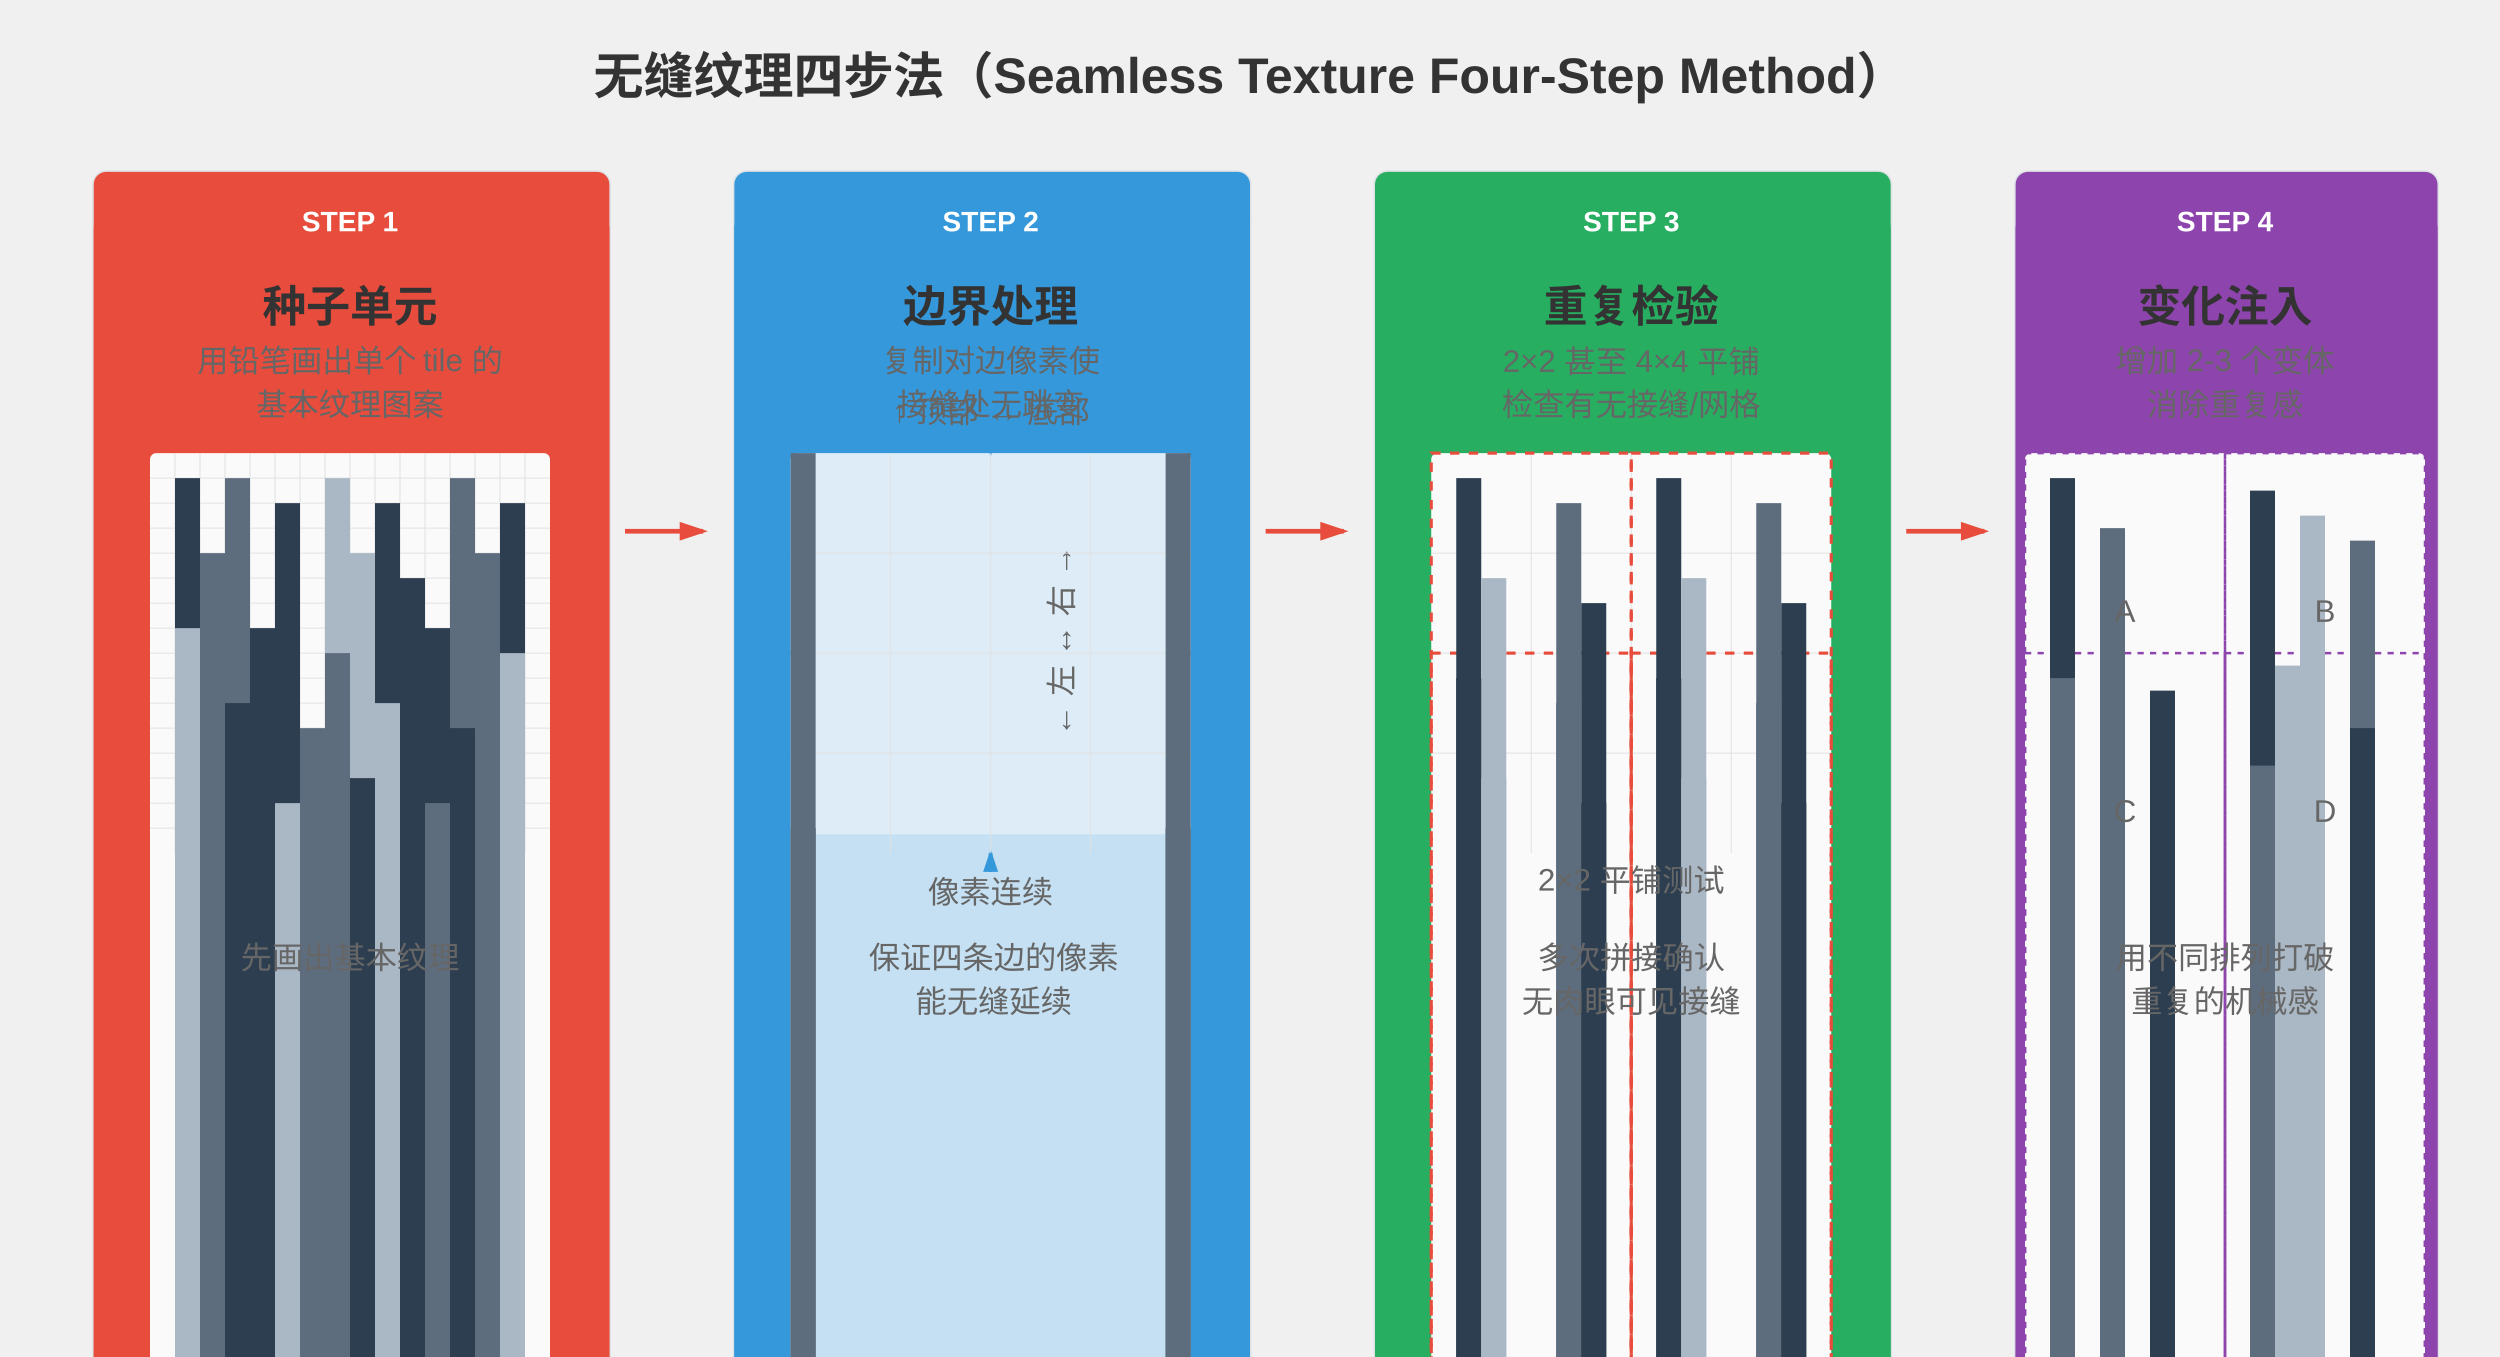
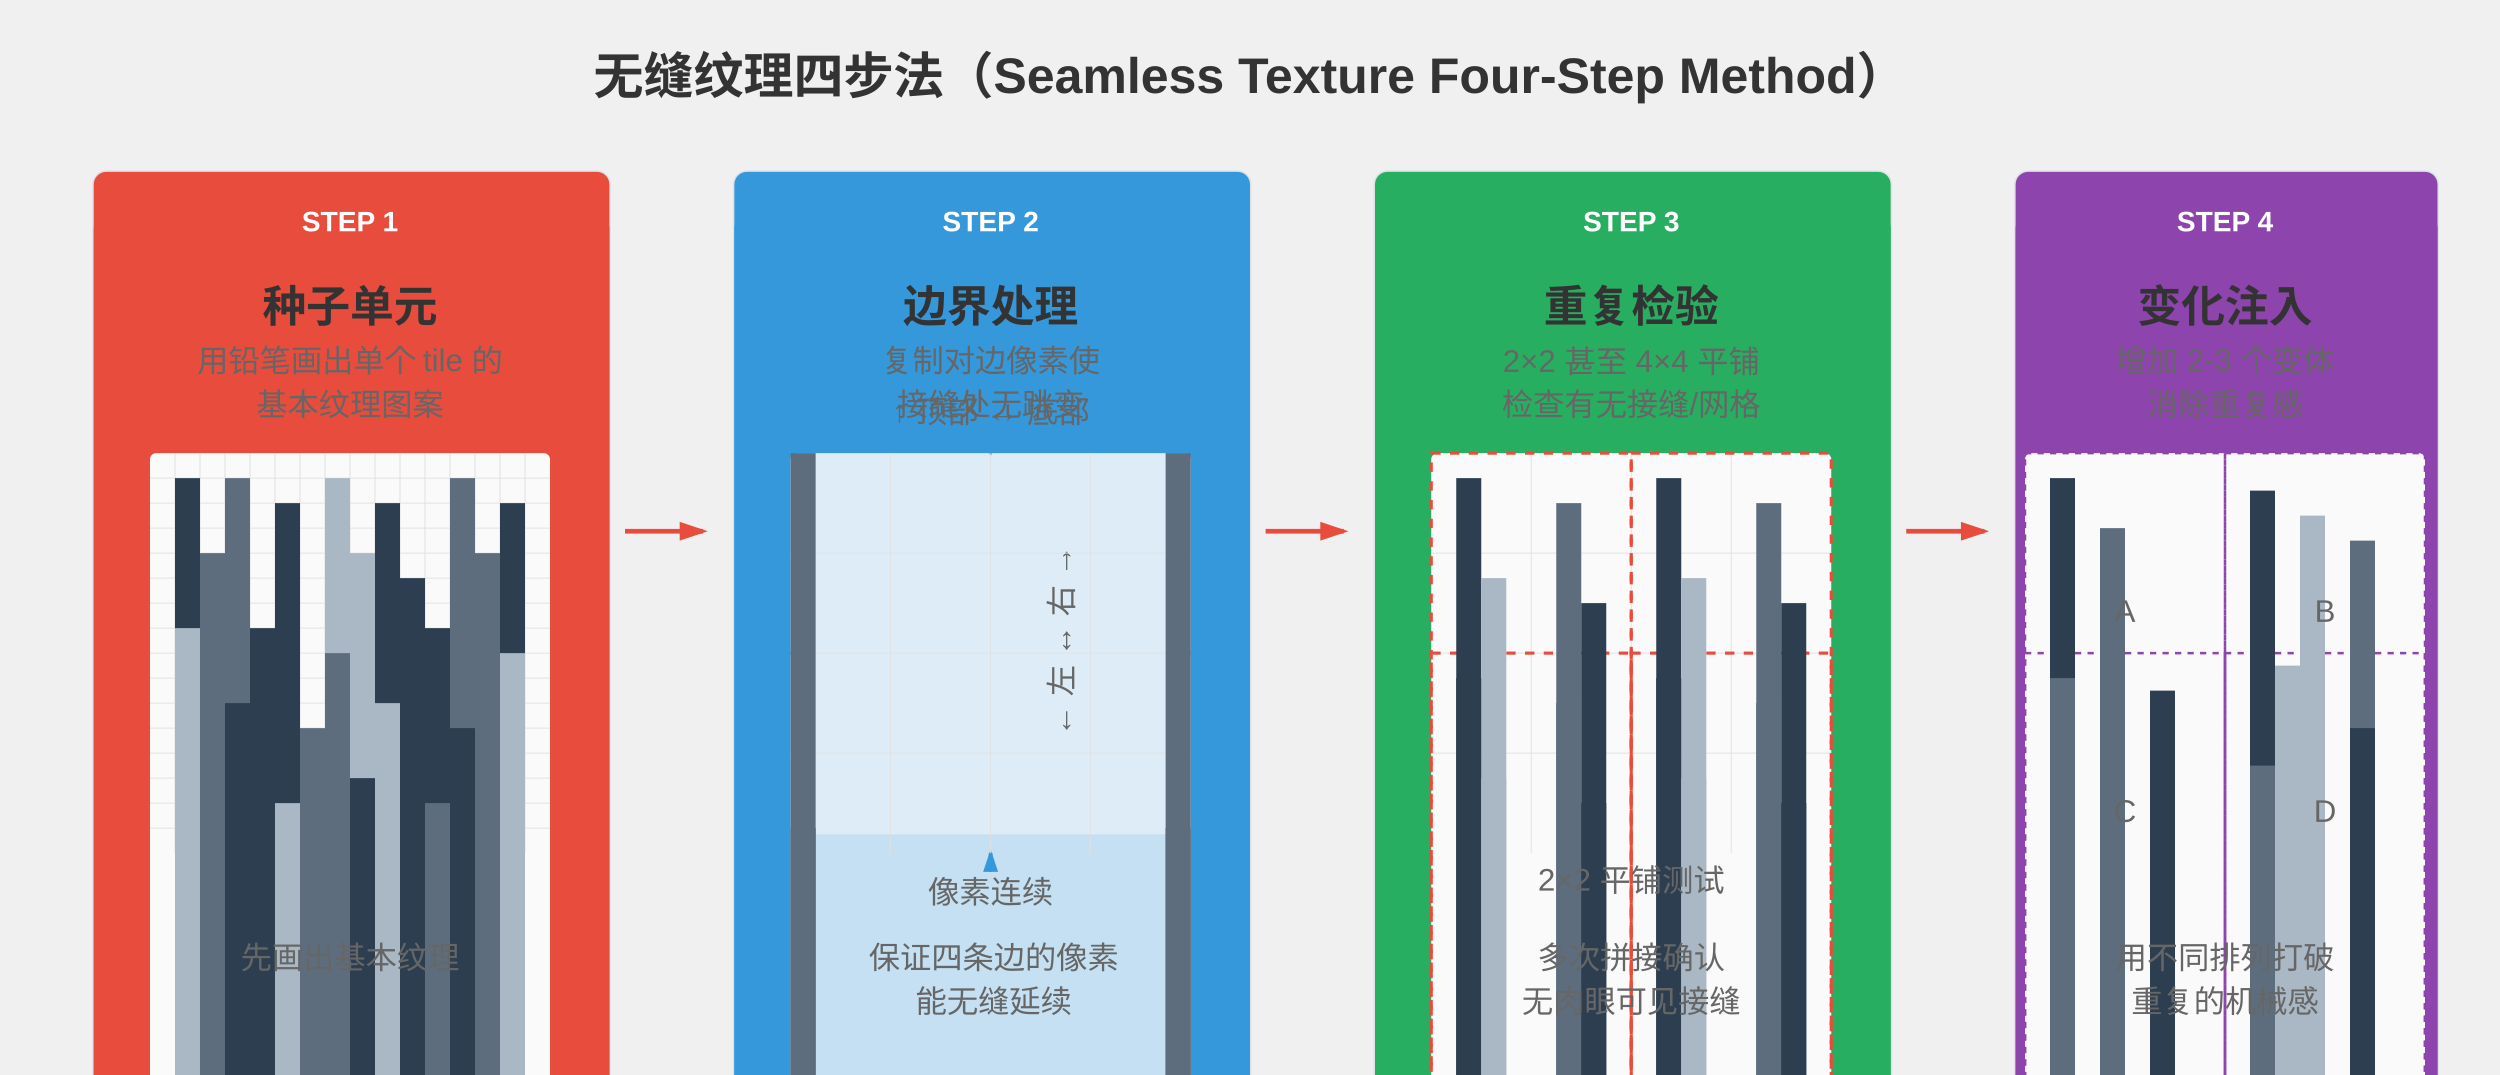
- <svg xmlns="http://www.w3.org/2000/svg" viewBox="0.0 0.0 800.0 434" width="800" height="434">
+ <svg xmlns="http://www.w3.org/2000/svg" viewBox="0.0 0.0 800.0 344" width="800" height="344">
  <style>
    text { font-family: 'PingFang SC','Microsoft YaHei',Arial,sans-serif; }
    .title { font-size: 16px; font-weight: bold; fill: #333; }
    .subtitle { font-size: 11px; fill: #666; }
    .step-num { font-size: 20px; font-weight: bold; fill: #E74C3C; }
    .step-title { font-size: 14px; font-weight: bold; fill: #333; }
    .step-desc { font-size: 10px; fill: #666; }
    .grid-cell { stroke: #ccc; stroke-width: 0.4; }
    .grid-fill { fill: #2C3E50; }
    .grid-fill-mid { fill: #5D6D7E; }
    .grid-fill-light { fill: #aab7c4; }
    .grid-bg { fill: #fafafa; }
    .arrow { stroke: #E74C3C; stroke-width: 1.5; fill: none; marker-end: url(#arrowhead); }
    .arrow-cyan { stroke: #3498DB; stroke-width: 1.2; fill: none; marker-end: url(#arrowhead-cyan); }
    .highlight { fill: none; stroke: #E74C3C; stroke-width: 1.5; stroke-dasharray: 4,3; opacity: 0.7; }
    .step-box { fill: #F8F9FA; stroke: #dee2e6; stroke-width: 1; }
    .tag { font-size: 9px; fill: #fff; font-weight: bold; }
  </style>
  <defs>
    <marker id="arrowhead" markerWidth="6" markerHeight="4" refX="5" refY="2" orient="auto">
      <polygon points="0,0 6,2 0,4" fill="#E74C3C" />
    </marker>
    <marker id="arrowhead-cyan" markerWidth="6" markerHeight="4" refX="5" refY="2" orient="auto">
      <polygon points="0,0 6,2 0,4" fill="#3498DB" />
    </marker>
  </defs>
  <text x="400" y="30" class="title" text-anchor="middle">无缝纹理四步法（Seamless Texture Four-Step Method）</text>
  <g transform="translate(30, 55)">
-     <rect x="0" y="0" width="165" height="434" class="step-box" rx="4" />
-     <rect x="0" y="0" width="165" height="434" fill="#E74C3C" rx="4" />
-     <rect x="0" y="14" width="165" height="434" fill="#E74C3C" rx="4" />
-     <rect x="165" y="0" width="0" height="434" fill="#E74C3C" />
+     <rect x="0" y="0" width="165" height="344" class="step-box" rx="4" />
+     <rect x="0" y="0" width="165" height="344" fill="#E74C3C" rx="4" />
+     <rect x="0" y="14" width="165" height="344" fill="#E74C3C" rx="4" />
+     <rect x="165" y="0" width="0" height="344" fill="#E74C3C" />
    <text x="82" y="19" class="tag" text-anchor="middle">STEP 1</text>
    <text x="82" y="48" class="step-title" text-anchor="middle">种子单元</text>
    <text x="82" y="64" class="step-desc" text-anchor="middle">用铅笔画出单个 tile 的</text>
    <text x="82" y="78" class="step-desc" text-anchor="middle">基本纹理图案</text>
    <g transform="translate(18, 90)">
-       <rect x="0" y="0" width="128" height="434" class="grid-bg" rx="2" />
+       <rect x="0" y="0" width="128" height="344" class="grid-bg" rx="2" />
      <g stroke="#e0e0e0" stroke-width="0.3">
        <line x1="0" y1="8" x2="128" y2="8" />
        <line x1="0" y1="16" x2="128" y2="16" />
        <line x1="0" y1="24" x2="128" y2="24" />
        <line x1="0" y1="32" x2="128" y2="32" />
        <line x1="0" y1="40" x2="128" y2="40" />
        <line x1="0" y1="48" x2="128" y2="48" />
        <line x1="0" y1="56" x2="128" y2="56" />
        <line x1="0" y1="64" x2="128" y2="64" />
        <line x1="0" y1="72" x2="128" y2="72" />
        <line x1="0" y1="80" x2="128" y2="80" />
        <line x1="0" y1="88" x2="128" y2="88" />
        <line x1="0" y1="96" x2="128" y2="96" />
        <line x1="0" y1="104" x2="128" y2="104" />
        <line x1="0" y1="112" x2="128" y2="112" />
        <line x1="0" y1="120" x2="128" y2="120" />
        <line x1="8" y1="0" x2="8" y2="128" />
        <line x1="16" y1="0" x2="16" y2="128" />
        <line x1="24" y1="0" x2="24" y2="128" />
        <line x1="32" y1="0" x2="32" y2="128" />
        <line x1="40" y1="0" x2="40" y2="128" />
        <line x1="48" y1="0" x2="48" y2="128" />
        <line x1="56" y1="0" x2="56" y2="128" />
        <line x1="64" y1="0" x2="64" y2="128" />
        <line x1="72" y1="0" x2="72" y2="128" />
        <line x1="80" y1="0" x2="80" y2="128" />
        <line x1="88" y1="0" x2="88" y2="128" />
        <line x1="96" y1="0" x2="96" y2="128" />
        <line x1="104" y1="0" x2="104" y2="128" />
        <line x1="112" y1="0" x2="112" y2="128" />
        <line x1="120" y1="0" x2="120" y2="128" />
      </g>
-       <rect x="8" y="8" width="8" height="434" class="grid-fill" />
-       <rect x="24" y="8" width="8" height="434" class="grid-fill-mid" />
-       <rect x="40" y="16" width="8" height="434" class="grid-fill" />
-       <rect x="56" y="8" width="8" height="434" class="grid-fill-light" />
-       <rect x="72" y="16" width="8" height="434" class="grid-fill" />
-       <rect x="96" y="8" width="8" height="434" class="grid-fill-mid" />
-       <rect x="112" y="16" width="8" height="434" class="grid-fill" />
-       <rect x="16" y="32" width="8" height="434" class="grid-fill-mid" />
-       <rect x="40" y="40" width="8" height="434" class="grid-fill" />
-       <rect x="64" y="32" width="8" height="434" class="grid-fill-light" />
-       <rect x="80" y="40" width="8" height="434" class="grid-fill" />
-       <rect x="104" y="32" width="8" height="434" class="grid-fill-mid" />
-       <rect x="8" y="56" width="8" height="434" class="grid-fill-light" />
-       <rect x="32" y="56" width="8" height="434" class="grid-fill" />
-       <rect x="56" y="64" width="8" height="434" class="grid-fill-mid" />
-       <rect x="88" y="56" width="8" height="434" class="grid-fill" />
-       <rect x="112" y="64" width="8" height="434" class="grid-fill-light" />
-       <rect x="24" y="80" width="8" height="434" class="grid-fill" />
-       <rect x="48" y="88" width="8" height="434" class="grid-fill-mid" />
-       <rect x="72" y="80" width="8" height="434" class="grid-fill-light" />
-       <rect x="96" y="88" width="8" height="434" class="grid-fill" />
-       <rect x="16" y="104" width="8" height="434" class="grid-fill-mid" />
-       <rect x="40" y="112" width="8" height="434" class="grid-fill-light" />
-       <rect x="64" y="104" width="8" height="434" class="grid-fill" />
-       <rect x="88" y="112" width="8" height="434" class="grid-fill-mid" />
+       <rect x="8" y="8" width="8" height="344" class="grid-fill" />
+       <rect x="24" y="8" width="8" height="344" class="grid-fill-mid" />
+       <rect x="40" y="16" width="8" height="344" class="grid-fill" />
+       <rect x="56" y="8" width="8" height="344" class="grid-fill-light" />
+       <rect x="72" y="16" width="8" height="344" class="grid-fill" />
+       <rect x="96" y="8" width="8" height="344" class="grid-fill-mid" />
+       <rect x="112" y="16" width="8" height="344" class="grid-fill" />
+       <rect x="16" y="32" width="8" height="344" class="grid-fill-mid" />
+       <rect x="40" y="40" width="8" height="344" class="grid-fill" />
+       <rect x="64" y="32" width="8" height="344" class="grid-fill-light" />
+       <rect x="80" y="40" width="8" height="344" class="grid-fill" />
+       <rect x="104" y="32" width="8" height="344" class="grid-fill-mid" />
+       <rect x="8" y="56" width="8" height="344" class="grid-fill-light" />
+       <rect x="32" y="56" width="8" height="344" class="grid-fill" />
+       <rect x="56" y="64" width="8" height="344" class="grid-fill-mid" />
+       <rect x="88" y="56" width="8" height="344" class="grid-fill" />
+       <rect x="112" y="64" width="8" height="344" class="grid-fill-light" />
+       <rect x="24" y="80" width="8" height="344" class="grid-fill" />
+       <rect x="48" y="88" width="8" height="344" class="grid-fill-mid" />
+       <rect x="72" y="80" width="8" height="344" class="grid-fill-light" />
+       <rect x="96" y="88" width="8" height="344" class="grid-fill" />
+       <rect x="16" y="104" width="8" height="344" class="grid-fill-mid" />
+       <rect x="40" y="112" width="8" height="344" class="grid-fill-light" />
+       <rect x="64" y="104" width="8" height="344" class="grid-fill" />
+       <rect x="88" y="112" width="8" height="344" class="grid-fill-mid" />
    </g>
  </g>
  <line x1="200" y1="170" x2="225" y2="170" class="arrow" />
  <g transform="translate(235, 55)">
-     <rect x="0" y="0" width="165" height="434" class="step-box" rx="4" />
-     <rect x="0" y="0" width="165" height="434" fill="#3498DB" rx="4" />
-     <rect x="0" y="14" width="165" height="434" fill="#3498DB" rx="4" />
+     <rect x="0" y="0" width="165" height="344" class="step-box" rx="4" />
+     <rect x="0" y="0" width="165" height="344" fill="#3498DB" rx="4" />
+     <rect x="0" y="14" width="165" height="344" fill="#3498DB" rx="4" />
    <text x="82" y="19" class="tag" text-anchor="middle">STEP 2</text>
    <text x="82" y="48" class="step-title" text-anchor="middle">边界处理</text>
    <text x="82" y="64" class="step-desc" text-anchor="middle">复制对边像素使</text>
    <text x="82" y="78" class="step-desc" text-anchor="middle">接缝处无跳变</text>
    <g transform="translate(18, 90)">
-       <rect x="0" y="0" width="128" height="434" class="grid-bg" rx="2" />
+       <rect x="0" y="0" width="128" height="344" class="grid-bg" rx="2" />
      <line x1="64" y1="-6" x2="64" y2="0" class="arrow-cyan" />
      <line x1="64" y1="134" x2="64" y2="128" class="arrow-cyan" />
      <line x1="-6" y1="64" x2="0" y2="64" class="arrow-cyan" />
      <line x1="134" y1="64" x2="128" y2="64" class="arrow-cyan" />
-       <rect x="0" y="0" width="128" height="434" fill="#3498DB" opacity="0.15" />
-       <rect x="0" y="122" width="128" height="434" fill="#3498DB" opacity="0.15" />
-       <rect x="0" y="0" width="6" height="434" fill="#3498DB" opacity="0.15" />
-       <rect x="122" y="0" width="6" height="434" fill="#3498DB" opacity="0.15" />
+       <rect x="0" y="0" width="128" height="344" fill="#3498DB" opacity="0.15" />
+       <rect x="0" y="122" width="128" height="344" fill="#3498DB" opacity="0.15" />
+       <rect x="0" y="0" width="6" height="344" fill="#3498DB" opacity="0.15" />
+       <rect x="122" y="0" width="6" height="344" fill="#3498DB" opacity="0.15" />
      <text x="64" y="-10" class="step-desc" text-anchor="middle" fill="#3498DB">↑ 顶部 ↔ 底部</text>
      <text x="64" y="144" class="step-desc" text-anchor="middle" fill="#3498DB">像素连续</text>
      <text x="90" y="60" class="step-desc" text-anchor="middle" fill="#3498DB" transform="rotate(-90, 90, 60)">← 左 ↔ 右 →</text>
      <g stroke="#e0e0e0" stroke-width="0.3">
        <line x1="0" y1="32" x2="128" y2="32" />
        <line x1="0" y1="64" x2="128" y2="64" />
        <line x1="0" y1="96" x2="128" y2="96" />
        <line x1="32" y1="0" x2="32" y2="128" />
        <line x1="64" y1="0" x2="64" y2="128" />
        <line x1="96" y1="0" x2="96" y2="128" />
      </g>
-       <rect x="0" y="0" width="8" height="434" class="grid-fill-mid" />
-       <rect x="120" y="0" width="8" height="434" class="grid-fill-mid" />
-       <rect x="0" y="120" width="8" height="434" class="grid-fill-mid" />
-       <rect x="120" y="120" width="8" height="434" class="grid-fill-mid" />
+       <rect x="0" y="0" width="8" height="344" class="grid-fill-mid" />
+       <rect x="120" y="0" width="8" height="344" class="grid-fill-mid" />
+       <rect x="0" y="120" width="8" height="344" class="grid-fill-mid" />
+       <rect x="120" y="120" width="8" height="344" class="grid-fill-mid" />
    </g>
  </g>
  <line x1="405" y1="170" x2="430" y2="170" class="arrow" />
  <g transform="translate(440, 55)">
-     <rect x="0" y="0" width="165" height="434" class="step-box" rx="4" />
-     <rect x="0" y="0" width="165" height="434" fill="#27AE60" rx="4" />
-     <rect x="0" y="14" width="165" height="434" fill="#27AE60" rx="4" />
+     <rect x="0" y="0" width="165" height="344" class="step-box" rx="4" />
+     <rect x="0" y="0" width="165" height="344" fill="#27AE60" rx="4" />
+     <rect x="0" y="14" width="165" height="344" fill="#27AE60" rx="4" />
    <text x="82" y="19" class="tag" text-anchor="middle">STEP 3</text>
    <text x="82" y="48" class="step-title" text-anchor="middle">重复检验</text>
    <text x="82" y="64" class="step-desc" text-anchor="middle">2×2 甚至 4×4 平铺</text>
    <text x="82" y="78" class="step-desc" text-anchor="middle">检查有无接缝/网格</text>
    <g transform="translate(18, 90)">
-       <rect x="0" y="0" width="128" height="434" class="grid-bg" rx="2" />
+       <rect x="0" y="0" width="128" height="344" class="grid-bg" rx="2" />
      <g stroke="#e0e0e0" stroke-width="0.3">
        <line x1="0" y1="32" x2="128" y2="32" />
        <line x1="0" y1="64" x2="128" y2="64" />
        <line x1="0" y1="96" x2="128" y2="96" />
        <line x1="32" y1="0" x2="32" y2="128" />
        <line x1="64" y1="0" x2="64" y2="128" />
        <line x1="96" y1="0" x2="96" y2="128" />
      </g>
-       <rect x="0" y="0" width="64" height="434" fill="none" stroke="#E74C3C" stroke-width="1" stroke-dasharray="3,3" />
-       <rect x="64" y="0" width="64" height="434" fill="none" stroke="#E74C3C" stroke-width="1" stroke-dasharray="3,3" />
-       <rect x="0" y="64" width="64" height="434" fill="none" stroke="#E74C3C" stroke-width="1" stroke-dasharray="3,3" />
-       <rect x="64" y="64" width="64" height="434" fill="none" stroke="#E74C3C" stroke-width="1" stroke-dasharray="3,3" />
-       <rect x="8" y="8" width="8" height="434" class="grid-fill" />
-       <rect x="40" y="16" width="8" height="434" class="grid-fill-mid" />
-       <rect x="16" y="40" width="8" height="434" class="grid-fill-light" />
-       <rect x="48" y="48" width="8" height="434" class="grid-fill" />
-       <rect x="72" y="8" width="8" height="434" class="grid-fill" />
-       <rect x="104" y="16" width="8" height="434" class="grid-fill-mid" />
-       <rect x="80" y="40" width="8" height="434" class="grid-fill-light" />
-       <rect x="112" y="48" width="8" height="434" class="grid-fill" />
-       <rect x="8" y="72" width="8" height="434" class="grid-fill" />
-       <rect x="40" y="80" width="8" height="434" class="grid-fill-mid" />
-       <rect x="16" y="104" width="8" height="434" class="grid-fill-light" />
-       <rect x="48" y="112" width="8" height="434" class="grid-fill" />
-       <rect x="72" y="72" width="8" height="434" class="grid-fill" />
-       <rect x="104" y="80" width="8" height="434" class="grid-fill-mid" />
-       <rect x="80" y="104" width="8" height="434" class="grid-fill-light" />
-       <rect x="112" y="112" width="8" height="434" class="grid-fill" />
+       <rect x="0" y="0" width="64" height="344" fill="none" stroke="#E74C3C" stroke-width="1" stroke-dasharray="3,3" />
+       <rect x="64" y="0" width="64" height="344" fill="none" stroke="#E74C3C" stroke-width="1" stroke-dasharray="3,3" />
+       <rect x="0" y="64" width="64" height="344" fill="none" stroke="#E74C3C" stroke-width="1" stroke-dasharray="3,3" />
+       <rect x="64" y="64" width="64" height="344" fill="none" stroke="#E74C3C" stroke-width="1" stroke-dasharray="3,3" />
+       <rect x="8" y="8" width="8" height="344" class="grid-fill" />
+       <rect x="40" y="16" width="8" height="344" class="grid-fill-mid" />
+       <rect x="16" y="40" width="8" height="344" class="grid-fill-light" />
+       <rect x="48" y="48" width="8" height="344" class="grid-fill" />
+       <rect x="72" y="8" width="8" height="344" class="grid-fill" />
+       <rect x="104" y="16" width="8" height="344" class="grid-fill-mid" />
+       <rect x="80" y="40" width="8" height="344" class="grid-fill-light" />
+       <rect x="112" y="48" width="8" height="344" class="grid-fill" />
+       <rect x="8" y="72" width="8" height="344" class="grid-fill" />
+       <rect x="40" y="80" width="8" height="344" class="grid-fill-mid" />
+       <rect x="16" y="104" width="8" height="344" class="grid-fill-light" />
+       <rect x="48" y="112" width="8" height="344" class="grid-fill" />
+       <rect x="72" y="72" width="8" height="344" class="grid-fill" />
+       <rect x="104" y="80" width="8" height="344" class="grid-fill-mid" />
+       <rect x="80" y="104" width="8" height="344" class="grid-fill-light" />
+       <rect x="112" y="112" width="8" height="344" class="grid-fill" />
      <text x="64" y="140" class="step-desc" text-anchor="middle" fill="#E74C3C">2×2 平铺测试</text>
    </g>
  </g>
  <line x1="610" y1="170" x2="635" y2="170" class="arrow" />
  <g transform="translate(645, 55)">
-     <rect x="0" y="0" width="135" height="434" class="step-box" rx="4" />
-     <rect x="0" y="0" width="135" height="434" fill="#8E44AD" rx="4" />
-     <rect x="0" y="14" width="135" height="434" fill="#8E44AD" rx="4" />
+     <rect x="0" y="0" width="135" height="344" class="step-box" rx="4" />
+     <rect x="0" y="0" width="135" height="344" fill="#8E44AD" rx="4" />
+     <rect x="0" y="14" width="135" height="344" fill="#8E44AD" rx="4" />
    <text x="67" y="19" class="tag" text-anchor="middle">STEP 4</text>
    <text x="67" y="48" class="step-title" text-anchor="middle">变化注入</text>
    <text x="67" y="64" class="step-desc" text-anchor="middle">增加 2-3 个变体</text>
    <text x="67" y="78" class="step-desc" text-anchor="middle">消除重复感</text>
    <g transform="translate(3, 90)">
-       <rect x="0" y="0" width="128" height="434" class="grid-bg" rx="2" />
-       <rect x="0" y="0" width="64" height="434" fill="none" stroke="#8E44AD" stroke-width="0.8" stroke-dasharray="2,2" />
-       <rect x="64" y="0" width="64" height="434" fill="none" stroke="#8E44AD" stroke-width="0.8" stroke-dasharray="2,2" />
-       <rect x="0" y="64" width="64" height="434" fill="none" stroke="#8E44AD" stroke-width="0.8" stroke-dasharray="2,2" />
-       <rect x="64" y="64" width="64" height="434" fill="none" stroke="#8E44AD" stroke-width="0.8" stroke-dasharray="2,2" />
-       <rect x="8" y="8" width="8" height="434" class="grid-fill" />
-       <rect x="24" y="24" width="8" height="434" class="grid-fill-mid" />
+       <rect x="0" y="0" width="128" height="344" class="grid-bg" rx="2" />
+       <rect x="0" y="0" width="64" height="344" fill="none" stroke="#8E44AD" stroke-width="0.8" stroke-dasharray="2,2" />
+       <rect x="64" y="0" width="64" height="344" fill="none" stroke="#8E44AD" stroke-width="0.8" stroke-dasharray="2,2" />
+       <rect x="0" y="64" width="64" height="344" fill="none" stroke="#8E44AD" stroke-width="0.8" stroke-dasharray="2,2" />
+       <rect x="64" y="64" width="64" height="344" fill="none" stroke="#8E44AD" stroke-width="0.8" stroke-dasharray="2,2" />
+       <rect x="8" y="8" width="8" height="344" class="grid-fill" />
+       <rect x="24" y="24" width="8" height="344" class="grid-fill-mid" />
      <text x="32" y="54" class="step-desc" text-anchor="middle">A</text>
-       <rect x="72" y="12" width="8" height="434" class="grid-fill" />
-       <rect x="88" y="20" width="8" height="434" class="grid-fill-light" />
-       <rect x="104" y="28" width="8" height="434" class="grid-fill-mid" />
+       <rect x="72" y="12" width="8" height="344" class="grid-fill" />
+       <rect x="88" y="20" width="8" height="344" class="grid-fill-light" />
+       <rect x="104" y="28" width="8" height="344" class="grid-fill-mid" />
      <text x="96" y="54" class="step-desc" text-anchor="middle">B</text>
-       <rect x="8" y="72" width="8" height="434" class="grid-fill-mid" />
-       <rect x="40" y="76" width="8" height="434" class="grid-fill" />
+       <rect x="8" y="72" width="8" height="344" class="grid-fill-mid" />
+       <rect x="40" y="76" width="8" height="344" class="grid-fill" />
      <text x="32" y="118" class="step-desc" text-anchor="middle">C</text>
-       <rect x="80" y="68" width="8" height="434" class="grid-fill-light" />
-       <rect x="104" y="88" width="8" height="434" class="grid-fill" />
-       <rect x="72" y="100" width="8" height="434" class="grid-fill-mid" />
+       <rect x="80" y="68" width="8" height="344" class="grid-fill-light" />
+       <rect x="104" y="88" width="8" height="344" class="grid-fill" />
+       <rect x="72" y="100" width="8" height="344" class="grid-fill-mid" />
      <text x="96" y="118" class="step-desc" text-anchor="middle">D</text>
    </g>
  </g>
  <text x="112" y="310" class="step-desc" text-anchor="middle" fill="#E74C3C">先画出基本纹理</text>
  <text x="318" y="310" class="step-desc" text-anchor="middle" fill="#3498DB">保证四条边的像素</text>
  <text x="318" y="324" class="step-desc" text-anchor="middle" fill="#3498DB">能无缝延续</text>
  <text x="522" y="310" class="step-desc" text-anchor="middle" fill="#27AE60">多次拼接确认</text>
  <text x="522" y="324" class="step-desc" text-anchor="middle" fill="#27AE60">无肉眼可见接缝</text>
  <text x="712" y="310" class="step-desc" text-anchor="middle" fill="#8E44AD">用不同排列打破</text>
  <text x="712" y="324" class="step-desc" text-anchor="middle" fill="#8E44AD">重复的机械感</text>
</svg>
